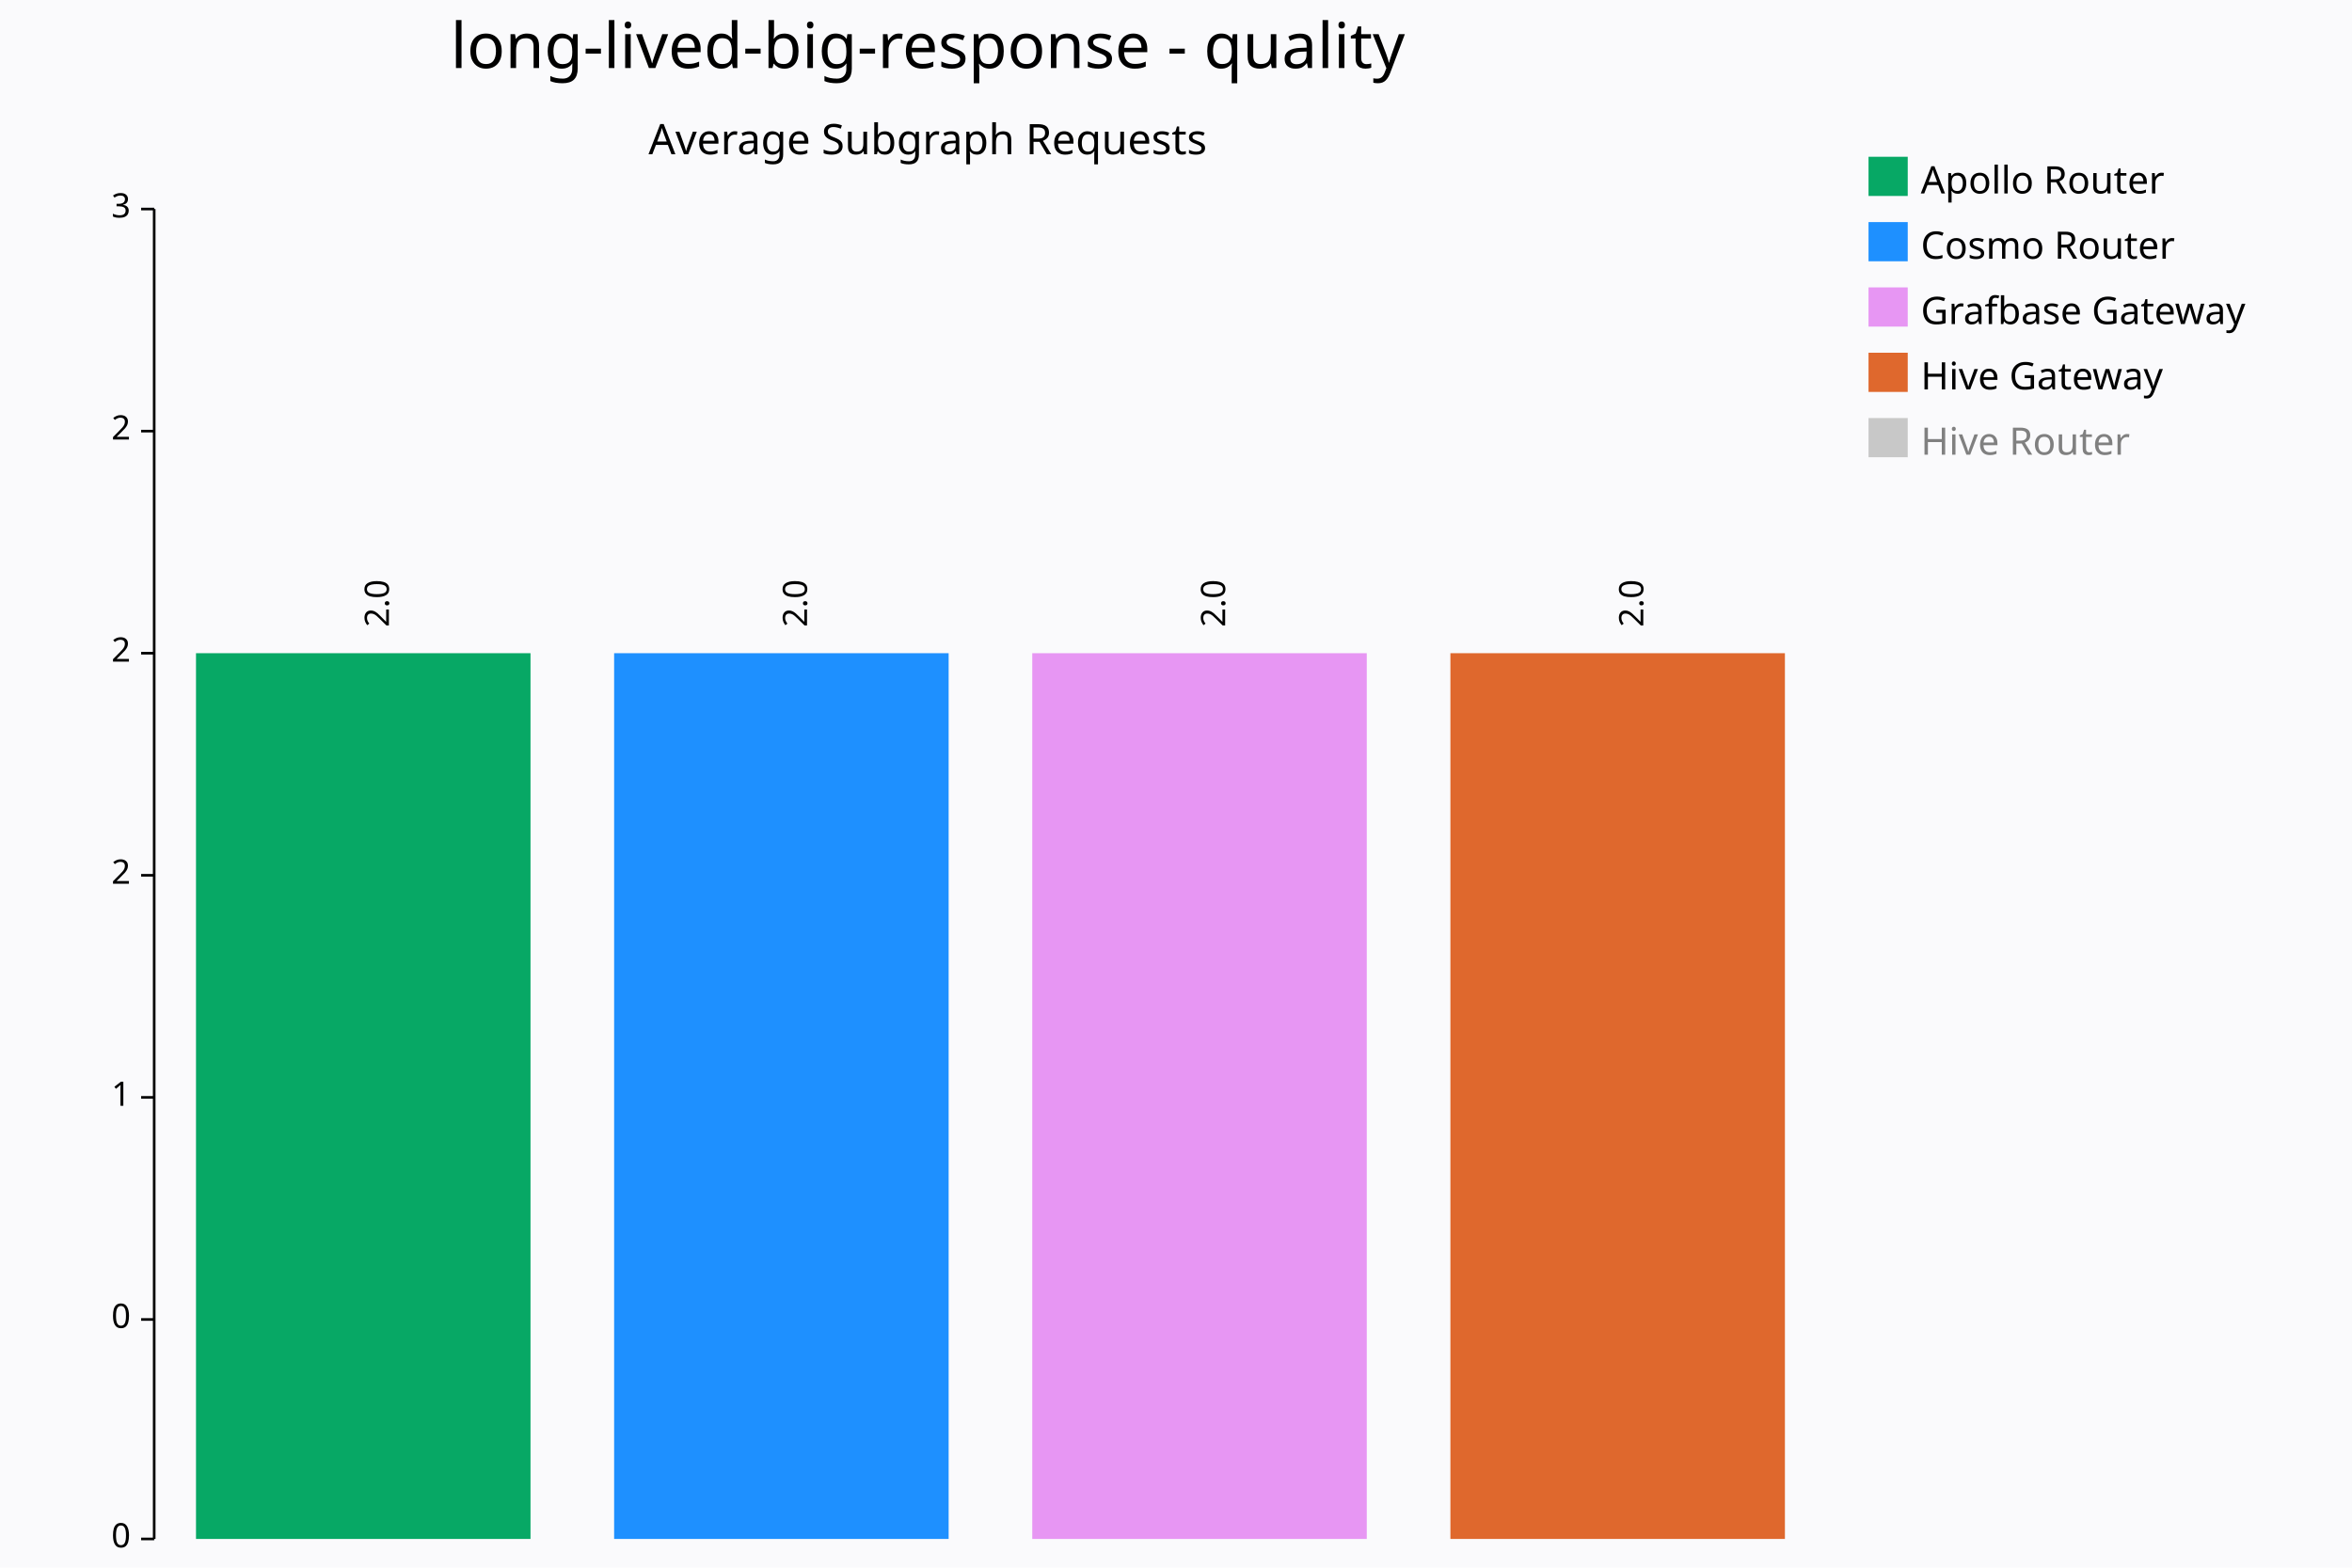
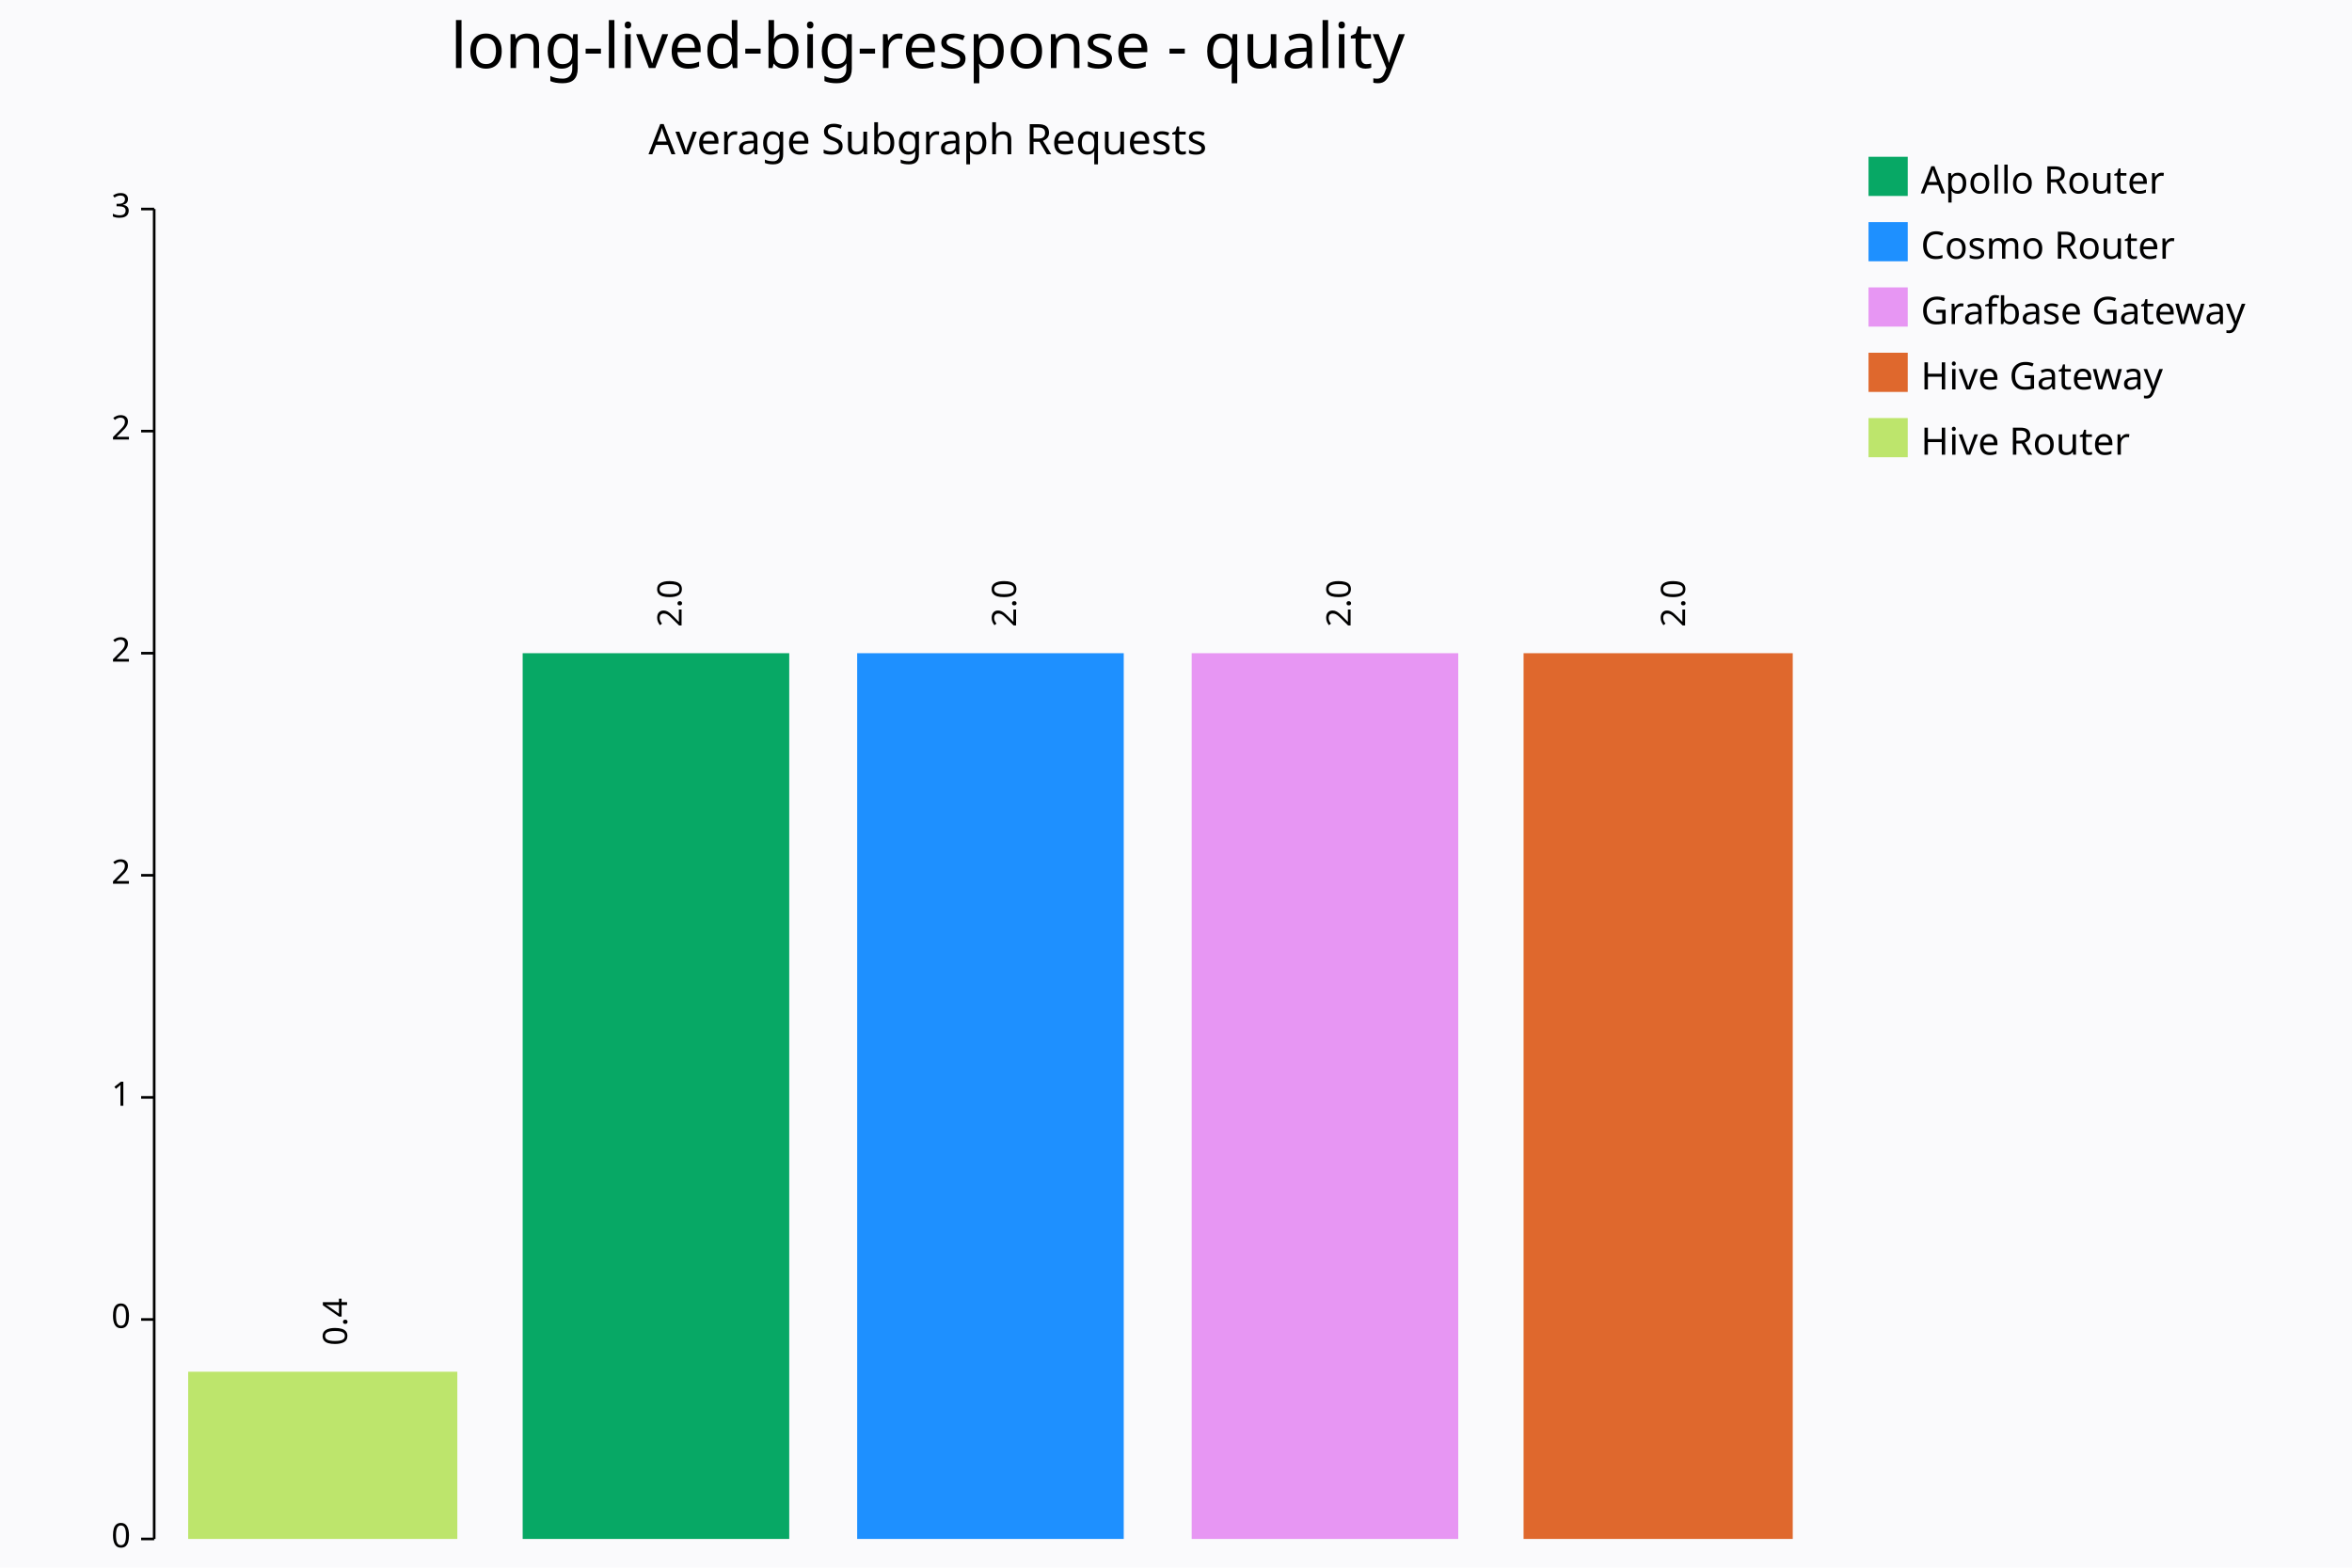
<svg xmlns="http://www.w3.org/2000/svg" width="900" height="600" viewBox="0 0 900 600">
  <rect x="0" y="0" width="900" height="600" opacity="1" fill="#FAFAFC" stroke="none" />
  <text x="355" y="20" dy="0.5ex" text-anchor="middle" font-family="sans-serif" font-size="24.194" opacity="1" fill="#000000">
long-lived-big-response - quality
</text>
  <text x="355" y="55" dy="0.5ex" text-anchor="middle" font-family="sans-serif" font-size="16.129" opacity="1" fill="#000000">
Average Subgraph Requests
</text>
  <polyline fill="none" opacity="1" stroke="#000000" stroke-width="1" points="59,80 59,589 " />
  <text x="50" y="589" dy="0.5ex" text-anchor="end" font-family="sans-serif" font-size="12.903" opacity="1" fill="#000000">
0
</text>
  <polyline fill="none" opacity="1" stroke="#000000" stroke-width="1" points="54,589 59,589 " />
  <text x="50" y="505" dy="0.5ex" text-anchor="end" font-family="sans-serif" font-size="12.903" opacity="1" fill="#000000">
0
</text>
  <polyline fill="none" opacity="1" stroke="#000000" stroke-width="1" points="54,505 59,505 " />
  <text x="50" y="420" dy="0.5ex" text-anchor="end" font-family="sans-serif" font-size="12.903" opacity="1" fill="#000000">
1
</text>
  <polyline fill="none" opacity="1" stroke="#000000" stroke-width="1" points="54,420 59,420 " />
  <text x="50" y="335" dy="0.5ex" text-anchor="end" font-family="sans-serif" font-size="12.903" opacity="1" fill="#000000">
2
</text>
  <polyline fill="none" opacity="1" stroke="#000000" stroke-width="1" points="54,335 59,335 " />
  <text x="50" y="250" dy="0.5ex" text-anchor="end" font-family="sans-serif" font-size="12.903" opacity="1" fill="#000000">
2
</text>
  <polyline fill="none" opacity="1" stroke="#000000" stroke-width="1" points="54,250 59,250 " />
  <text x="50" y="165" dy="0.5ex" text-anchor="end" font-family="sans-serif" font-size="12.903" opacity="1" fill="#000000">
2
</text>
  <polyline fill="none" opacity="1" stroke="#000000" stroke-width="1" points="54,165 59,165 " />
  <text x="50" y="80" dy="0.5ex" text-anchor="end" font-family="sans-serif" font-size="12.903" opacity="1" fill="#000000">
3
</text>
  <polyline fill="none" opacity="1" stroke="#000000" stroke-width="1" points="54,80 59,80 " />
-   <rect x="75" y="250" width="128" height="339" opacity="1" fill="#07A865" stroke="none" />
-   <text x="139" y="240" dy="0.76em" text-anchor="start" font-family="sans-serif" font-size="12.903" opacity="1" fill="#000000" transform="rotate(270, 139, 240)">
+   <rect x="72" y="525" width="103" height="64" opacity="1" fill="#BDE56C" stroke="none" />
+   <text x="123" y="515" dy="0.76em" text-anchor="start" font-family="sans-serif" font-size="12.903" opacity="1" fill="#000000" transform="rotate(270, 123, 515)">
+ 0.4
+ </text>
+   <rect x="200" y="250" width="102" height="339" opacity="1" fill="#07A865" stroke="none" />
+   <text x="251" y="240" dy="0.76em" text-anchor="start" font-family="sans-serif" font-size="12.903" opacity="1" fill="#000000" transform="rotate(270, 251, 240)">
2.0
</text>
-   <rect x="235" y="250" width="128" height="339" opacity="1" fill="#1E90FF" stroke="none" />
-   <text x="299" y="240" dy="0.76em" text-anchor="start" font-family="sans-serif" font-size="12.903" opacity="1" fill="#000000" transform="rotate(270, 299, 240)">
+   <rect x="328" y="250" width="102" height="339" opacity="1" fill="#1E90FF" stroke="none" />
+   <text x="379" y="240" dy="0.76em" text-anchor="start" font-family="sans-serif" font-size="12.903" opacity="1" fill="#000000" transform="rotate(270, 379, 240)">
2.0
</text>
-   <rect x="395" y="250" width="128" height="339" opacity="1" fill="#E796F3" stroke="none" />
-   <text x="459" y="240" dy="0.76em" text-anchor="start" font-family="sans-serif" font-size="12.903" opacity="1" fill="#000000" transform="rotate(270, 459, 240)">
+   <rect x="456" y="250" width="102" height="339" opacity="1" fill="#E796F3" stroke="none" />
+   <text x="507" y="240" dy="0.76em" text-anchor="start" font-family="sans-serif" font-size="12.903" opacity="1" fill="#000000" transform="rotate(270, 507, 240)">
2.0
</text>
-   <rect x="555" y="250" width="128" height="339" opacity="1" fill="#DF682D" stroke="none" />
-   <text x="619" y="240" dy="0.76em" text-anchor="start" font-family="sans-serif" font-size="12.903" opacity="1" fill="#000000" transform="rotate(270, 619, 240)">
+   <rect x="583" y="250" width="103" height="339" opacity="1" fill="#DF682D" stroke="none" />
+   <text x="635" y="240" dy="0.76em" text-anchor="start" font-family="sans-serif" font-size="12.903" opacity="1" fill="#000000" transform="rotate(270, 635, 240)">
2.0
</text>
  <rect x="715" y="60" width="15" height="15" opacity="1" fill="#07A865" stroke="none" />
  <text x="735" y="63" dy="0.76em" text-anchor="start" font-family="sans-serif" font-size="14.516" opacity="1" fill="#000000">
Apollo Router
</text>
  <rect x="715" y="85" width="15" height="15" opacity="1" fill="#1E90FF" stroke="none" />
  <text x="735" y="88" dy="0.76em" text-anchor="start" font-family="sans-serif" font-size="14.516" opacity="1" fill="#000000">
Cosmo Router
</text>
  <rect x="715" y="110" width="15" height="15" opacity="1" fill="#E796F3" stroke="none" />
  <text x="735" y="113" dy="0.76em" text-anchor="start" font-family="sans-serif" font-size="14.516" opacity="1" fill="#000000">
Grafbase Gateway
</text>
  <rect x="715" y="135" width="15" height="15" opacity="1" fill="#DF682D" stroke="none" />
  <text x="735" y="138" dy="0.76em" text-anchor="start" font-family="sans-serif" font-size="14.516" opacity="1" fill="#000000">
Hive Gateway
</text>
-   <rect x="715" y="160" width="15" height="15" opacity="1" fill="#C8C8C8" stroke="none" />
-   <text x="735" y="163" dy="0.76em" text-anchor="start" font-family="sans-serif" font-size="14.516" opacity="1" fill="#808080">
+   <rect x="715" y="160" width="15" height="15" opacity="1" fill="#BDE56C" stroke="none" />
+   <text x="735" y="163" dy="0.76em" text-anchor="start" font-family="sans-serif" font-size="14.516" opacity="1" fill="#000000">
Hive Router
</text>
</svg>
